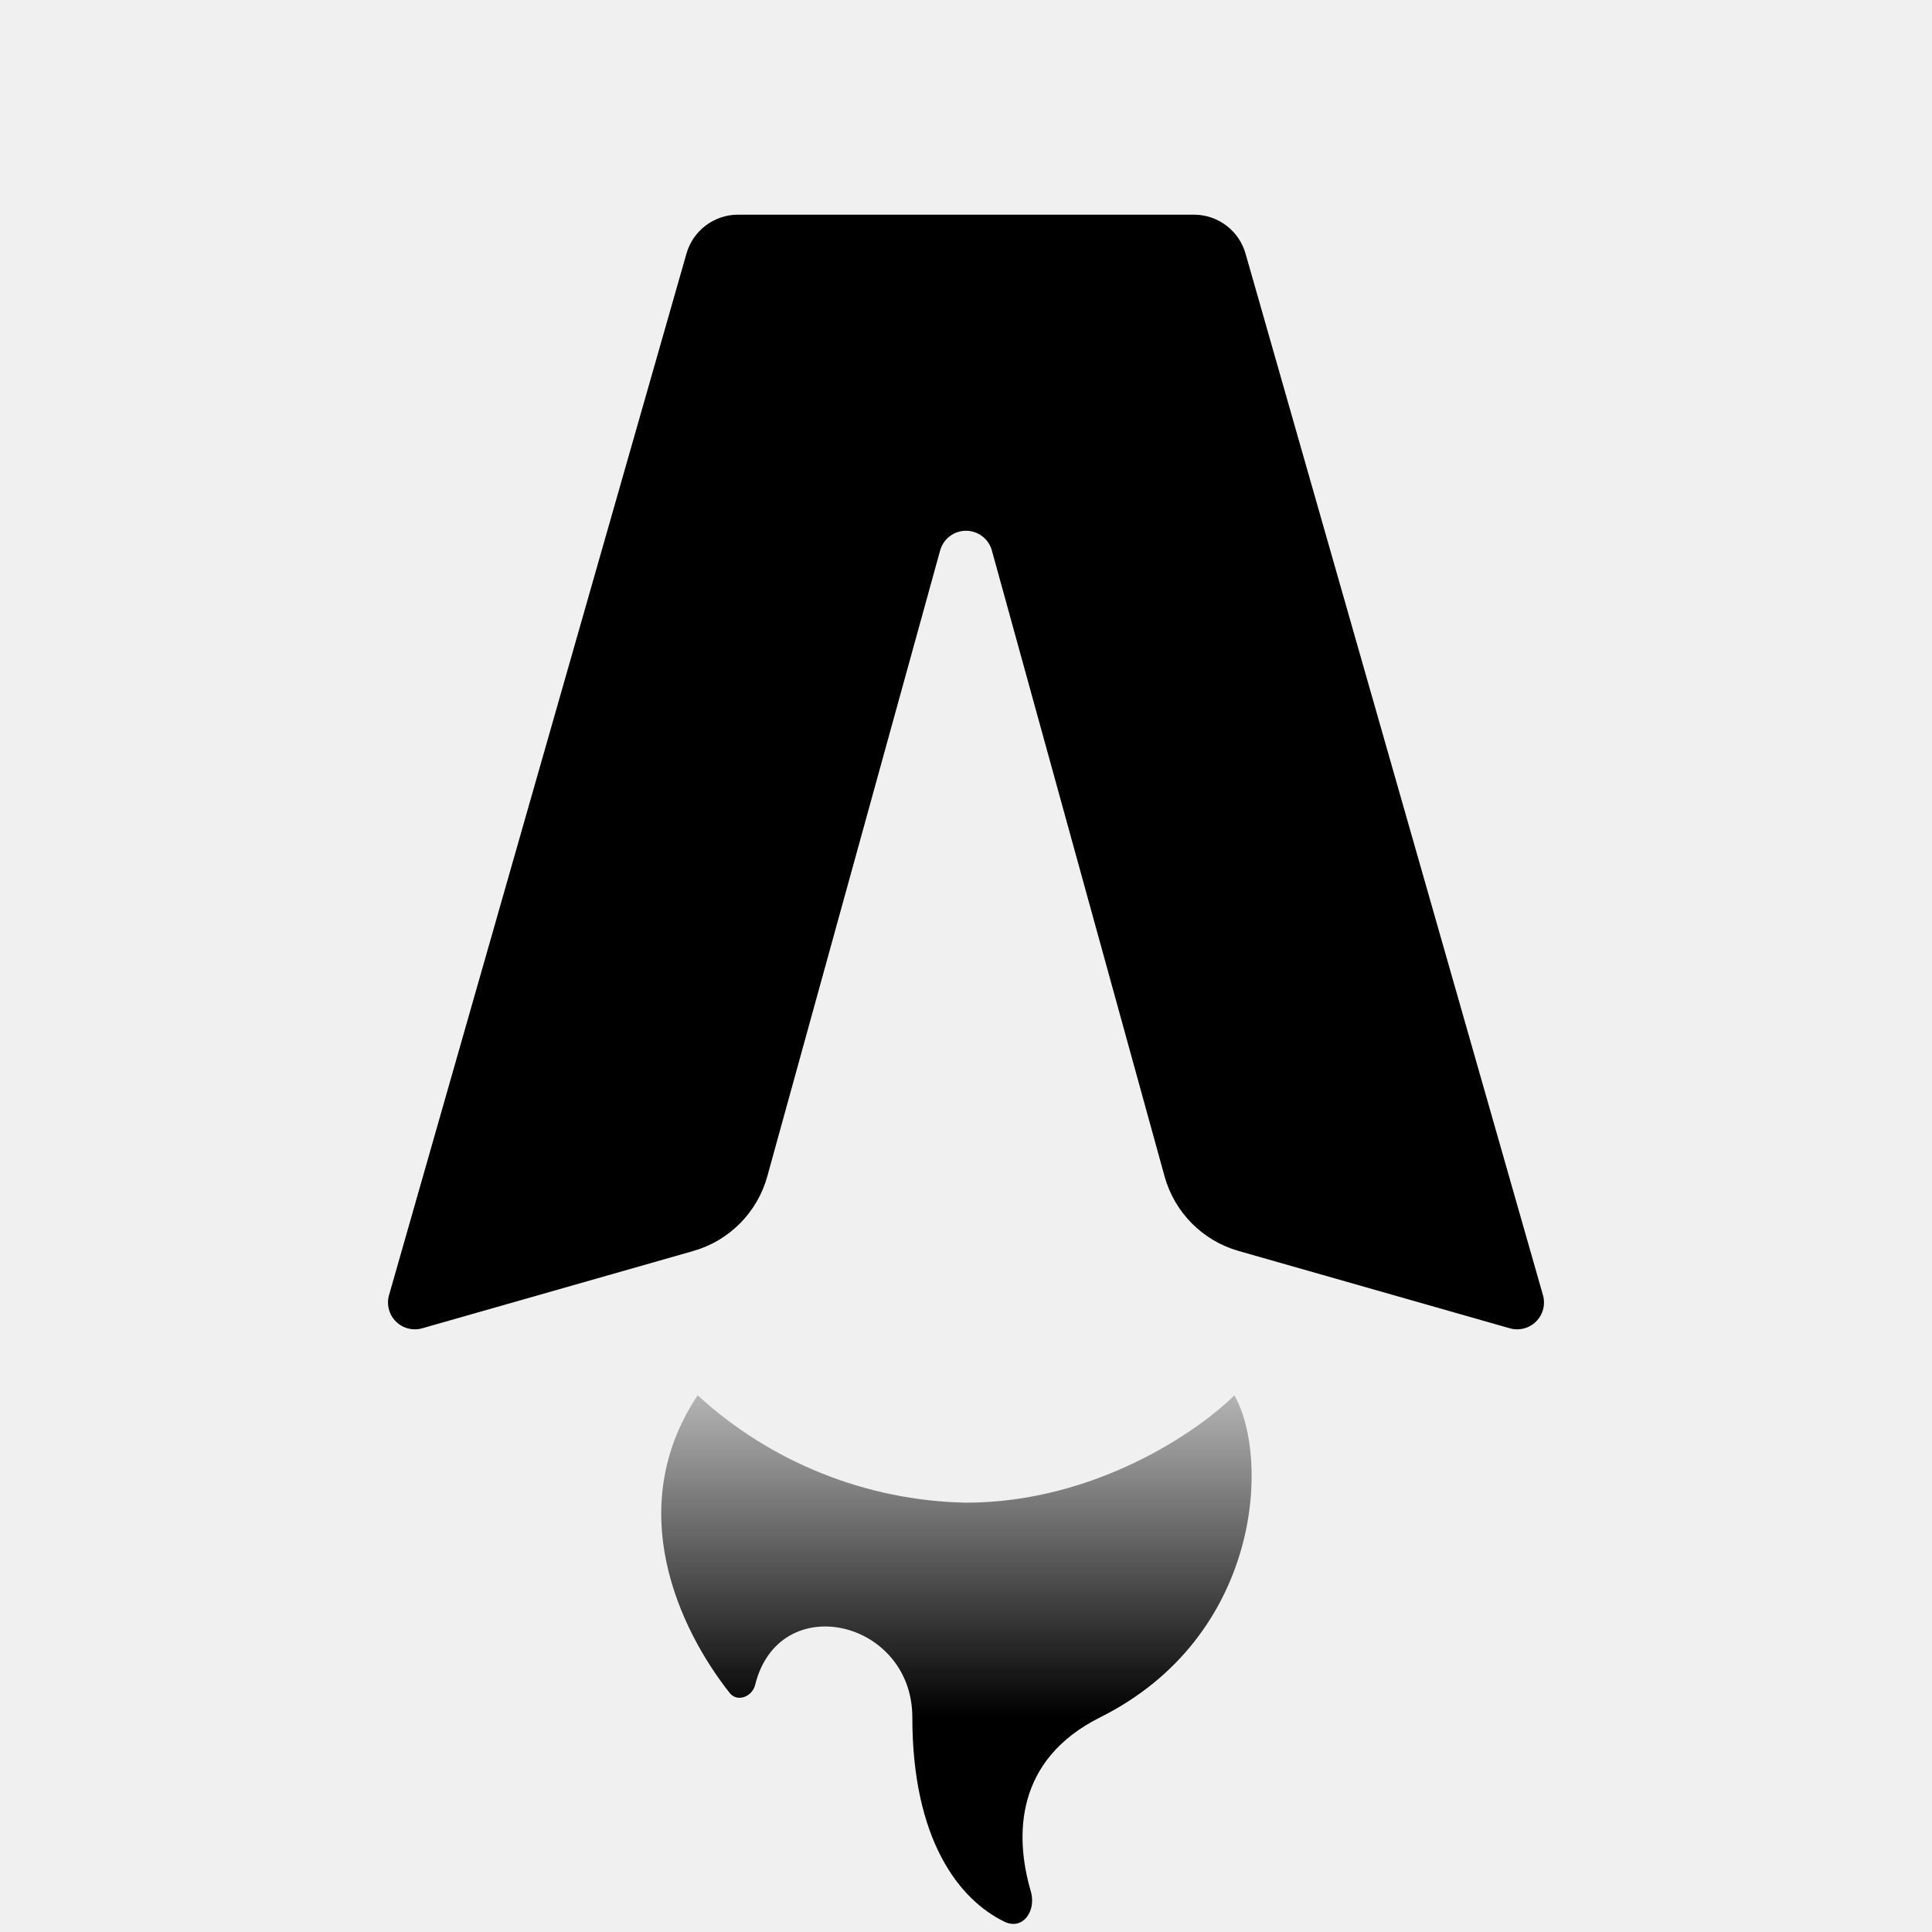
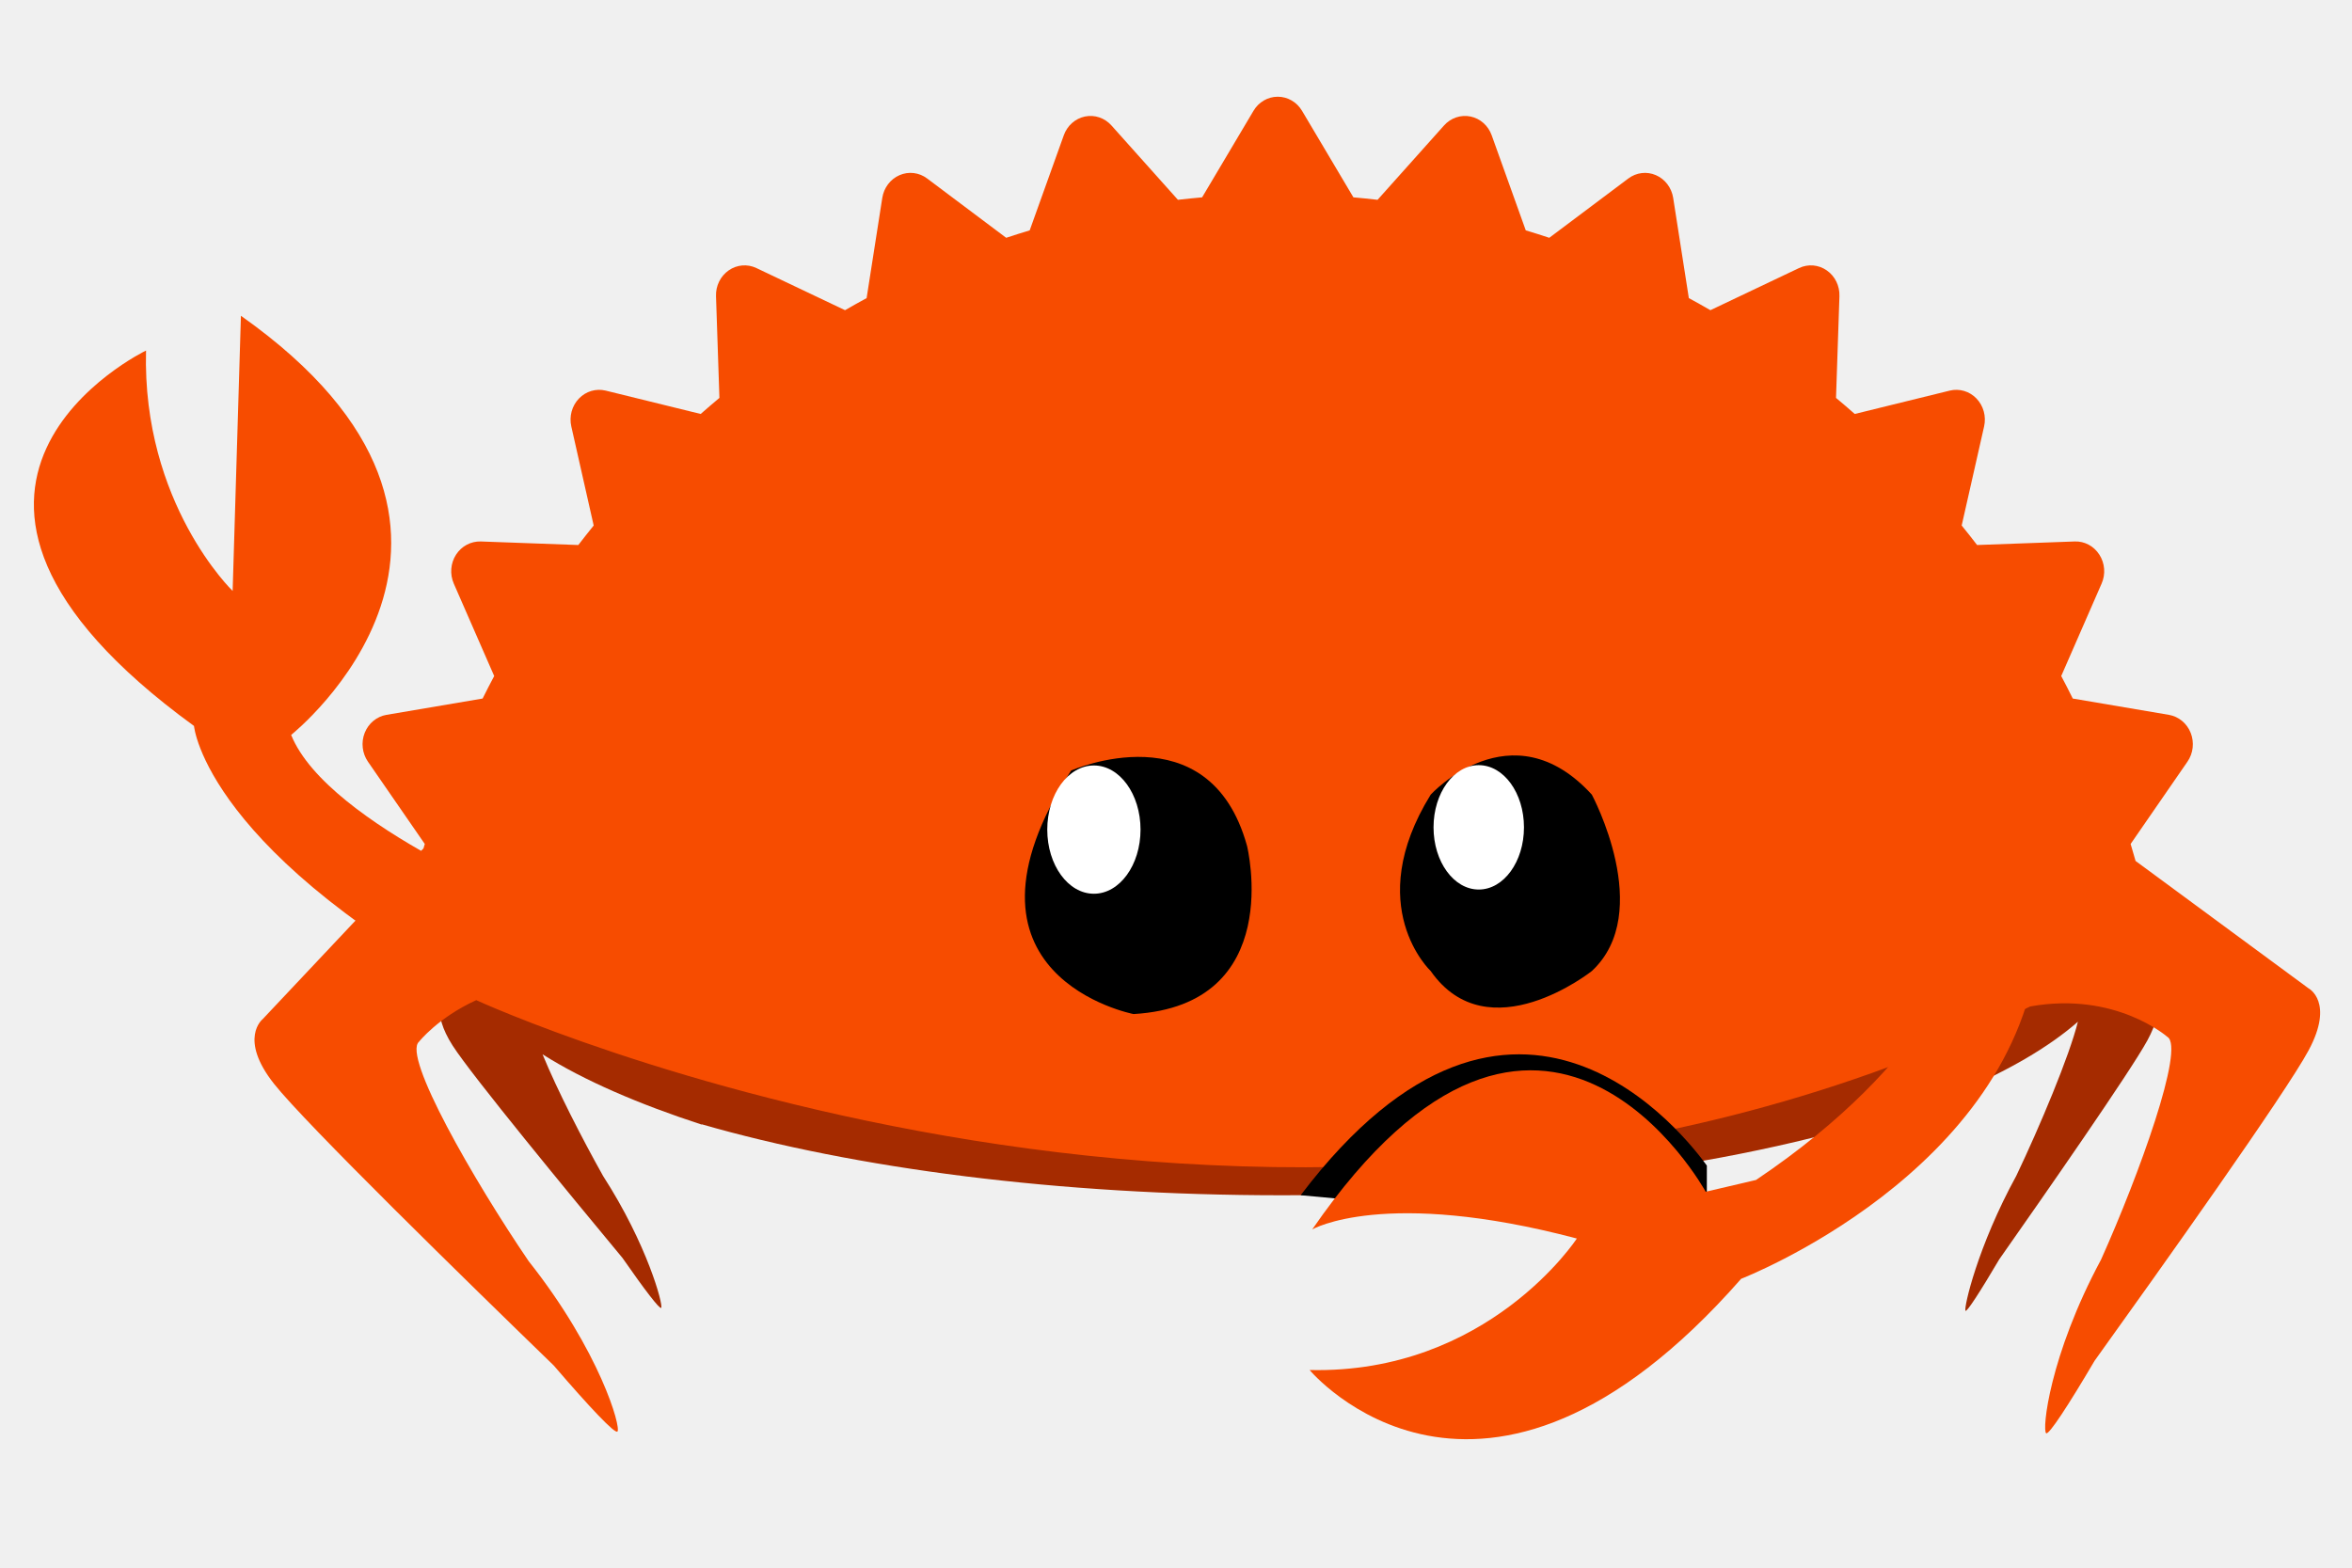
- <svg xmlns="http://www.w3.org/2000/svg" fill="none" viewBox="0 0 36 36">
-   <path fill="#000" d="M22.25 4h-8.5a1 1 0 0 0-.96.73l-5.54 19.4a.5.5 0 0 0 .62.62l5.05-1.44a2 2 0 0 0 1.38-1.4l3.22-11.66a.5.5 0 0 1 .96 0l3.22 11.67a2 2 0 0 0 1.38 1.39l5.05 1.44a.5.5 0 0 0 .62-.62l-5.54-19.4a1 1 0 0 0-.96-.73Z" />
-   <path fill="url(#gradient)" d="M18 28a7.63 7.63 0 0 1-5-2c-1.4 2.1-.35 4.35.6 5.55.14.17.41.07.47-.15.44-1.8 2.93-1.22 2.93.6 0 2.28.87 3.4 1.72 3.81.34.16.59-.2.49-.56-.31-1.05-.29-2.46 1.29-3.25 3-1.5 3.17-4.83 2.5-6-.67.67-2.6 2-5 2Z" />
-   <defs>
-     <linearGradient id="gradient" x1="16" x2="16" y1="32" y2="24" gradientUnits="userSpaceOnUse">
-       <stop stop-color="#000" />
-       <stop offset="1" stop-color="#000" stop-opacity="0" />
-     </linearGradient>
-   </defs>
-   <style>
-     @media (prefers-color-scheme:dark){:root{filter:invert(100%)}}
-   </style>
+ <svg xmlns="http://www.w3.org/2000/svg" width="100%" height="100%" viewBox="0 0 1200 800" version="1.1" xml:space="preserve" style="fill-rule:evenodd;clip-rule:evenodd;stroke-linejoin:round;stroke-miterlimit:1.414;">
+   <g id="Layer-1">
+     <g transform="matrix(1,0,0,1,654.172,668.359)">
+       <path d="M0,-322.648C-114.597,-322.648 -218.172,-308.869 -296.172,-286.419L-296.172,-291.49C-374.172,-266.395 -423.853,-231.531 -423.853,-192.984C-423.853,-186.907 -422.508,-180.922 -420.15,-175.053L-428.134,-160.732C-428.134,-160.732 -434.547,-152.373 -423.199,-134.733C-413.189,-119.179 -363.035,-58.295 -336.571,-26.413C-325.204,-10.065 -317.488,0 -316.814,-0.973C-315.753,-2.516 -323.878,-33.202 -346.453,-68.215C-356.986,-87.02 -369.811,-111.934 -377.361,-130.335C-356.28,-116.993 -328.172,-104.89 -296.172,-94.474L-296.172,-94.633C-218.172,-72.18 -114.597,-58.404 0,-58.404C131.156,-58.404 248.828,-76.45 327.828,-104.895L327.828,-276.153C248.828,-304.6 131.156,-322.648 0,-322.648" style="fill:rgb(165,43,0);fill-rule:nonzero;" />
+     </g>
+     <g transform="matrix(1,0,0,1,1099.87,554.94)">
+       <path d="M0,-50.399L-13.433,-78.227C-13.362,-79.283 -13.309,-80.341 -13.309,-81.402C-13.309,-112.95 -46.114,-142.022 -101.306,-165.303L-101.306,2.499C-75.555,-8.365 -54.661,-20.485 -39.72,-33.538C-44.118,-15.855 -59.157,19.917 -71.148,45.073C-90.855,81.054 -97.993,112.376 -97.077,113.926C-96.493,114.904 -89.77,104.533 -79.855,87.726C-56.783,54.85 -13.063,-7.914 -4.325,-23.901C5.574,-42.024 0,-50.399 0,-50.399" style="fill:rgb(165,43,0);fill-rule:nonzero;" />
+     </g>
+     <g transform="matrix(1,0,0,1,1177.87,277.21)">
+       <path d="M0,227.175L-88.296,162.132C-89.126,159.237 -89.956,156.345 -90.812,153.474L-61.81,111.458C-58.849,107.184 -58.252,101.629 -60.175,96.755C-62.1,91.905 -66.311,88.428 -71.292,87.576L-120.335,79.255C-122.233,75.376 -124.225,71.557 -126.224,67.771L-105.62,20.599C-103.501,15.793 -103.947,10.209 -106.759,5.848C-109.556,1.465 -114.31,-1.094 -119.376,-0.895L-169.146,0.914C-171.723,-2.442 -174.34,-5.766 -177.012,-9.032L-165.574,-59.592C-164.415,-64.724 -165.876,-70.1 -169.453,-73.83C-173.008,-77.546 -178.175,-79.084 -183.089,-77.88L-231.567,-65.961C-234.707,-68.736 -237.897,-71.474 -241.126,-74.157L-239.381,-126.064C-239.193,-131.318 -241.643,-136.311 -245.849,-139.227C-250.053,-142.161 -255.389,-142.603 -259.987,-140.423L-305.213,-118.921C-308.853,-121.011 -312.515,-123.081 -316.218,-125.084L-324.209,-176.232C-325.021,-181.413 -328.355,-185.816 -333.024,-187.826C-337.679,-189.848 -343.014,-189.193 -347.101,-186.116L-387.422,-155.863C-391.392,-157.181 -395.38,-158.446 -399.418,-159.655L-416.798,-208.159C-418.564,-213.104 -422.64,-216.735 -427.608,-217.756C-432.561,-218.768 -437.656,-217.053 -441.091,-213.217L-475.029,-175.246C-479.133,-175.717 -483.239,-176.147 -487.356,-176.505L-513.564,-220.659C-516.22,-225.131 -520.908,-227.852 -525.961,-227.852C-531.002,-227.852 -535.7,-225.131 -538.333,-220.659L-564.547,-176.505C-568.666,-176.147 -572.791,-175.717 -576.888,-175.246L-610.831,-213.217C-614.268,-217.053 -619.382,-218.768 -624.318,-217.756C-629.284,-216.721 -633.363,-213.104 -635.124,-208.159L-652.517,-159.655C-656.544,-158.446 -660.534,-157.173 -664.514,-155.863L-704.822,-186.116C-708.92,-189.204 -714.254,-189.857 -718.92,-187.826C-723.57,-185.816 -726.917,-181.413 -727.723,-176.232L-735.72,-125.084C-739.42,-123.081 -743.083,-121.022 -746.734,-118.921L-791.956,-140.423C-796.548,-142.612 -801.908,-142.161 -806.091,-139.227C-810.292,-136.311 -812.747,-131.318 -812.557,-126.064L-810.821,-74.157C-814.04,-71.474 -817.224,-68.736 -820.379,-65.961L-868.849,-77.88C-873.774,-79.075 -878.935,-77.546 -882.499,-73.83C-886.084,-70.1 -887.538,-64.724 -886.384,-59.592L-874.969,-9.032C-877.618,-5.753 -880.239,-2.442 -882.808,0.914L-932.579,-0.895C-937.602,-1.043 -942.396,1.465 -945.202,5.848C-948.014,10.209 -948.439,15.793 -946.348,20.599L-925.729,67.771C-927.732,71.557 -929.721,75.376 -931.635,79.255L-980.675,87.576C-985.657,88.417 -989.858,91.892 -991.795,96.755C-993.72,101.629 -993.095,107.184 -990.156,111.458L-961.146,153.474C-961.37,154.215 -961.576,154.964 -961.799,155.707L-1043.82,242.829C-1043.82,242.829 -1056.38,252.68 -1038.09,275.831C-1021.95,296.252 -939.097,377.207 -895.338,419.62C-876.855,441.152 -864.195,454.486 -862.872,453.332C-860.784,451.5 -871.743,412.326 -908.147,366.362C-936.207,325.123 -972.625,261.696 -964.086,254.385C-964.086,254.385 -954.372,242.054 -934.882,233.178C-934.169,233.749 -935.619,232.613 -934.882,233.178C-934.882,233.178 -523.568,422.914 -142.036,236.388C-98.452,228.571 -72.068,251.917 -72.068,251.917C-62.969,257.193 -86.531,322.412 -105.906,365.583C-132.259,414.606 -136.123,452.859 -133.888,454.185C-132.479,455.027 -122.89,440.438 -109.214,417.219C-75.469,370.196 -11.675,280.554 0,258.781C13.239,234.094 0,227.175 0,227.175" style="fill:rgb(247,76,0);fill-rule:nonzero;" />
+     </g>
+     <g transform="matrix(1,0,0,1,795.856,464.937)">
+       <path d="M0,159.631C1.575,158.289 2.4,157.492 2.4,157.492L-132.25,144.985C-22.348,0 65.618,116.967 74.988,129.879L74.988,159.631L0,159.631Z" style="fill-rule:nonzero;" />
+     </g>
+     <g transform="matrix(1,0,0,1,278.418,211.791)">
+       <path d="M0,253.04C0,253.04 -111.096,209.79 -129.876,163.242C-129.876,163.242 0.515,59.525 -155.497,-50.644L-159.726,89.773C-159.726,89.773 -205.952,45.179 -203.912,-32.91C-203.912,-32.91 -347.685,36.268 -179.436,158.667C-179.436,158.667 -173.76,224.365 -22.459,303.684L0,253.04Z" style="fill:rgb(247,76,0);fill-rule:nonzero;" />
+     </g>
+     <g transform="matrix(1,0,0,1,729.948,492.523)">
+       <path d="M0,-87.016C0,-87.016 41.104,-132.025 82.21,-87.016C82.21,-87.016 114.507,-27.003 82.21,3C82.21,3 29.36,45.009 0,3C0,3 -35.232,-30.006 0,-87.016" style="fill-rule:nonzero;" />
+     </g>
+     <g transform="matrix(1,0,0,1,777.536,422.196)">
+       <path d="M0,0.008C0,17.531 -10.329,31.738 -23.07,31.738C-35.809,31.738 -46.139,17.531 -46.139,0.008C-46.139,-17.521 -35.809,-31.73 -23.07,-31.73C-10.329,-31.73 0,-17.521 0,0.008" style="fill:white;fill-rule:nonzero;" />
+     </g>
+     <g transform="matrix(1,0,0,1,546.49,486.263)">
+       <path d="M0,-93.046C0,-93.046 70.508,-124.265 89.753,-54.583C89.753,-54.583 109.912,26.635 31.851,31.219C31.851,31.219 -67.69,12.047 0,-93.046" style="fill-rule:nonzero;" />
+     </g>
+     <g transform="matrix(1,0,0,1,581.903,423.351)">
+       <path d="M0,0.002C0,18.074 -10.653,32.731 -23.794,32.731C-36.931,32.731 -47.586,18.074 -47.586,0.002C-47.586,-18.076 -36.931,-32.729 -23.794,-32.729C-10.653,-32.729 0,-18.076 0,0.002" style="fill:white;fill-rule:nonzero;" />
+     </g>
+     <g transform="matrix(1,0,0,1,1002.23,778.679)">
+       <path d="M0,-296.808C0,-296.808 -14.723,-238.165 -106.292,-176.541L-131.97,-170.523C-131.97,-170.523 -215.036,-322.004 -332.719,-151.302C-332.719,-151.302 -296.042,-172.656 -197.719,-146.652C-197.719,-146.652 -242.949,-77.426 -334.061,-79.553C-334.061,-79.553 -246.748,25.196 -113.881,-126.107C-113.881,-126.107 26.574,-180.422 37.964,-296.808L0,-296.808Z" style="fill:rgb(247,76,0);fill-rule:nonzero;" />
+     </g>
+   </g>
</svg>
